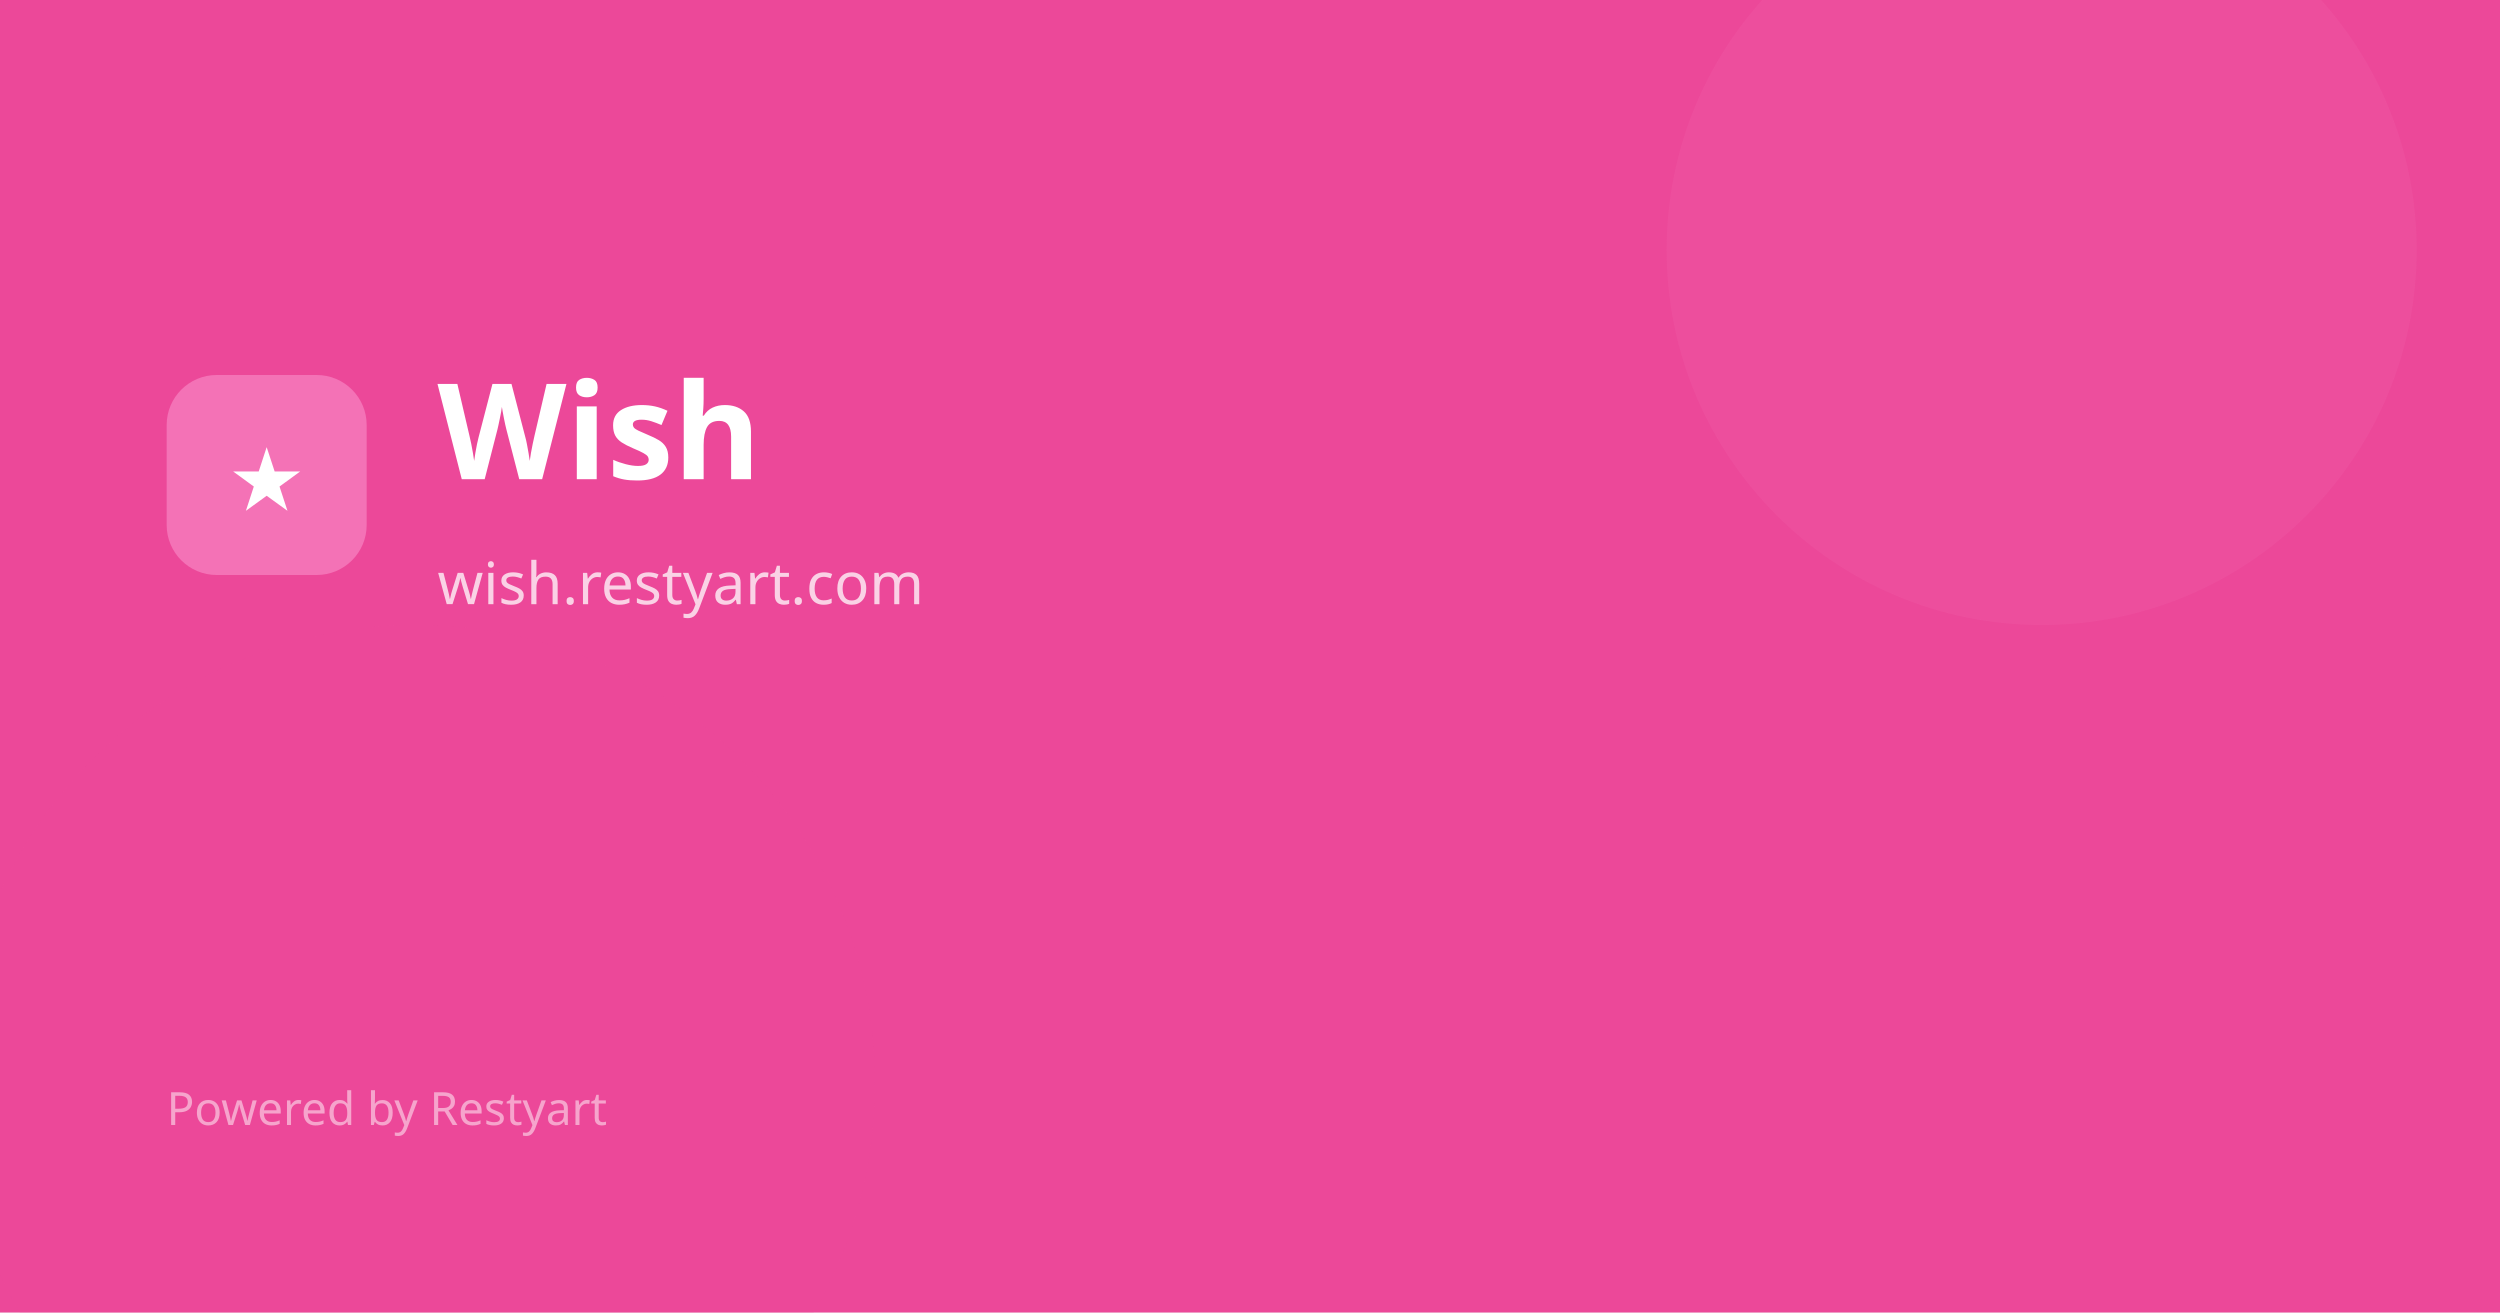
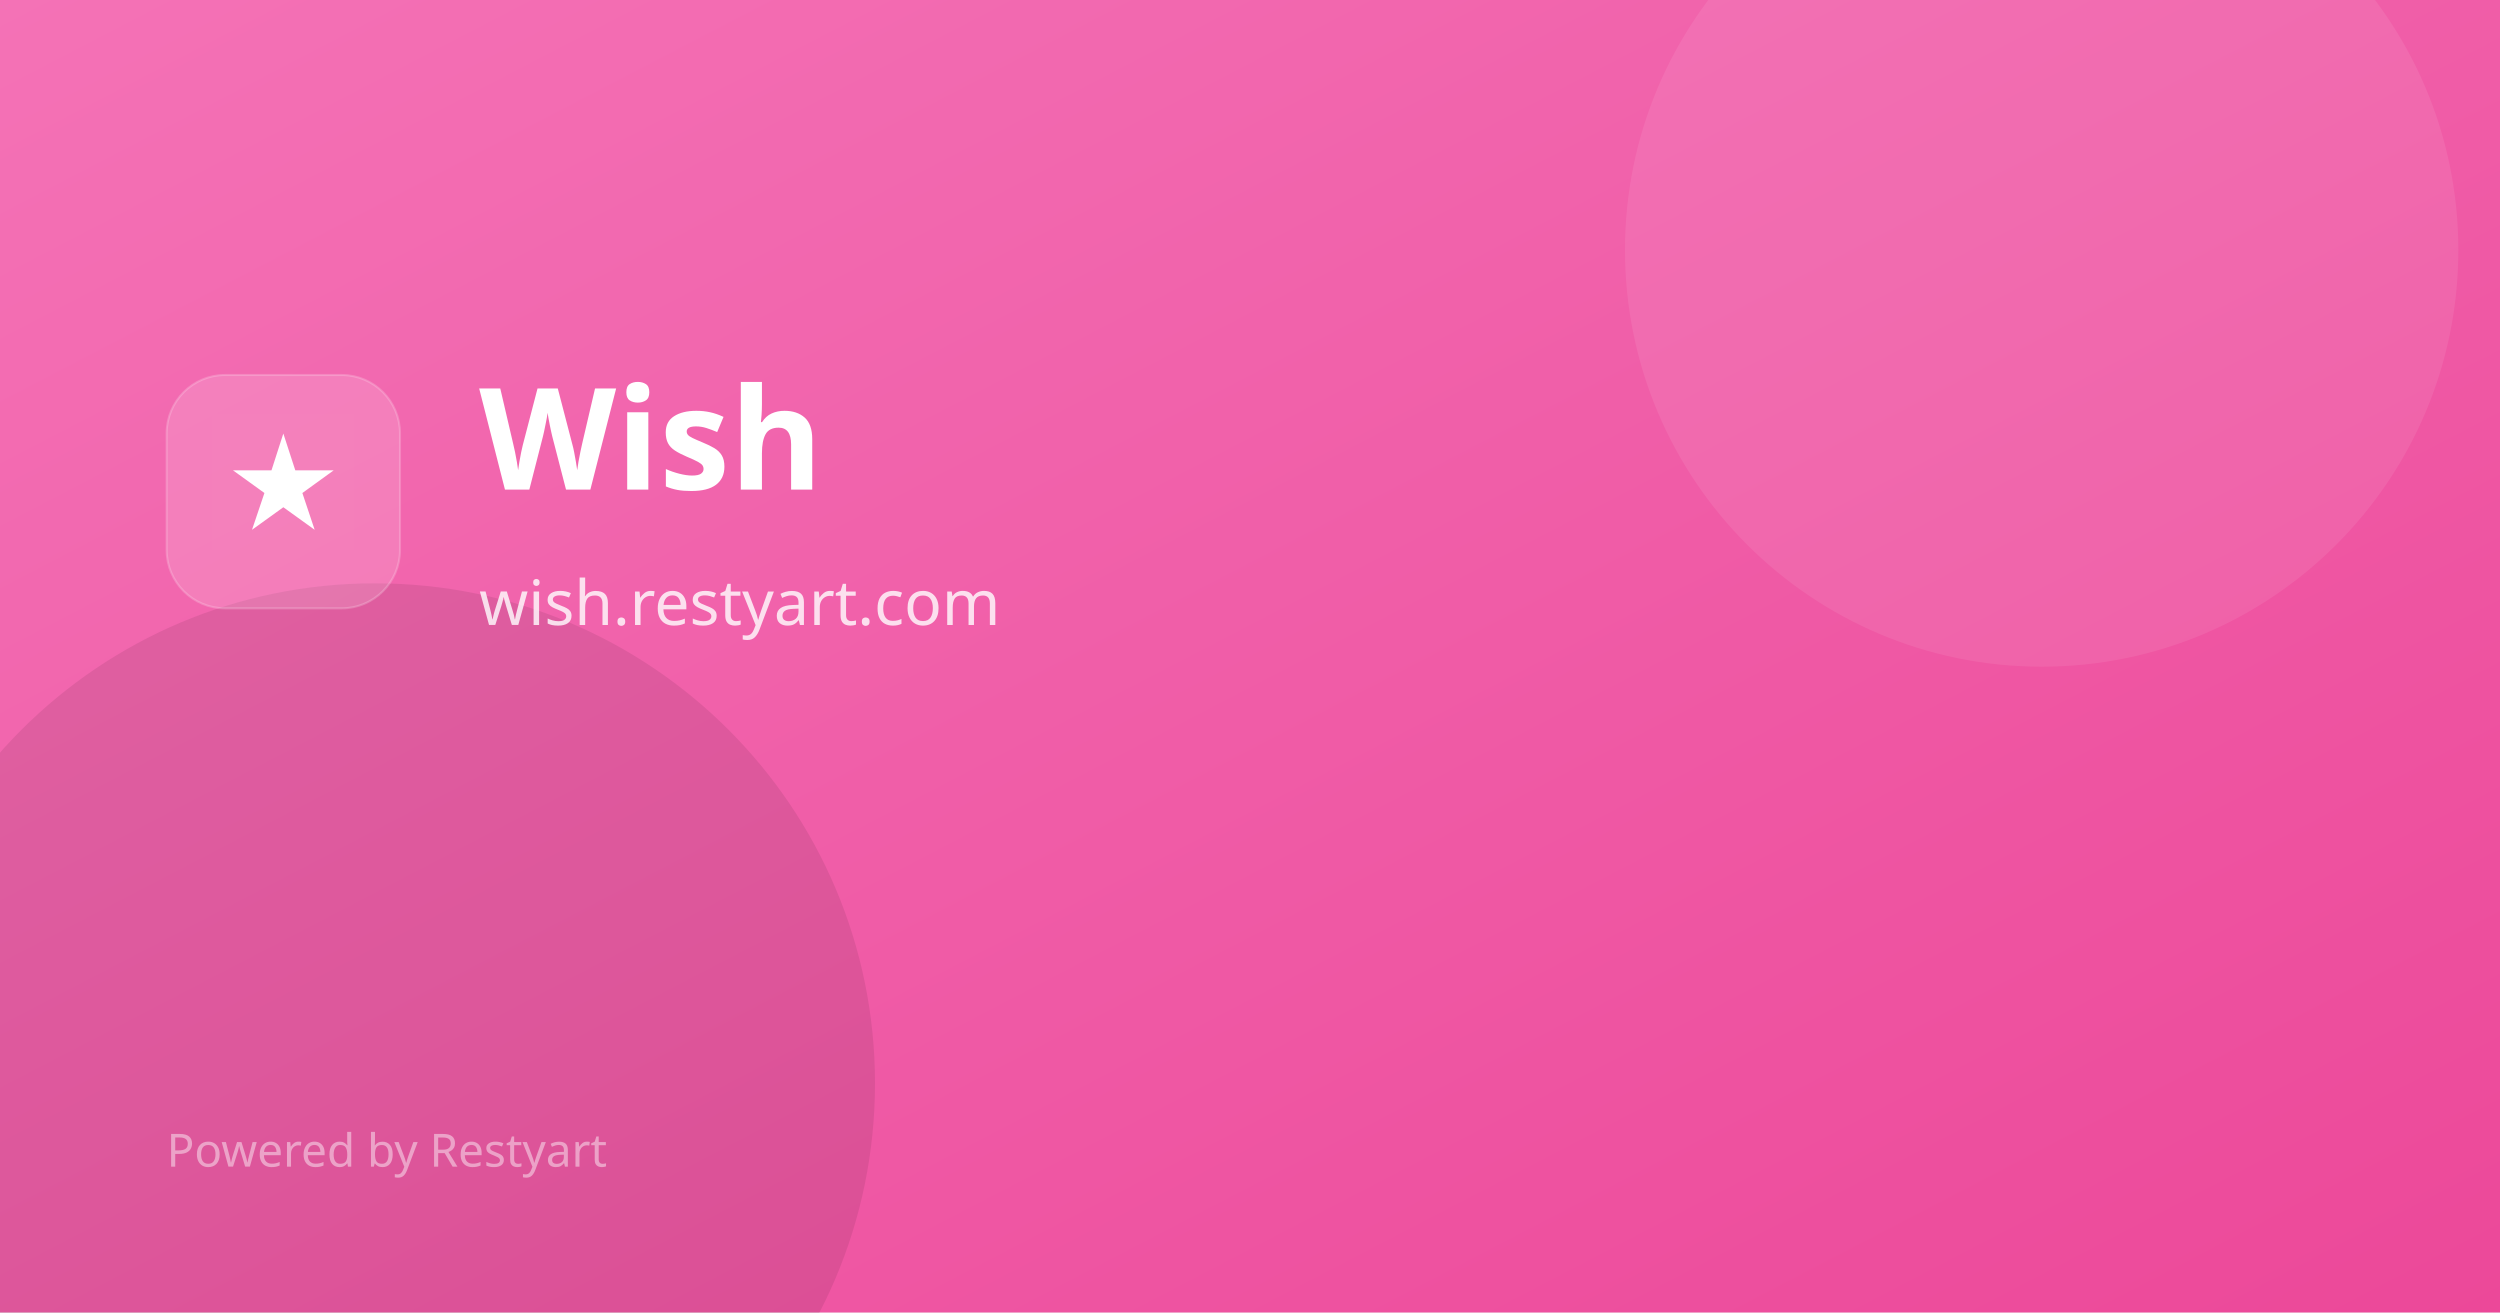
- <svg xmlns="http://www.w3.org/2000/svg" width="1200" height="630" viewBox="0 0 1200 630" fill="none">
+ <svg xmlns="http://www.w3.org/2000/svg" width="1200" height="630" viewBox="0 0 1200 630" fill="none" role="img" aria-label="Wish">
+   <defs>
+     <linearGradient id="bg" x1="0" y1="0" x2="1" y2="1">
+       <stop stop-color="#F472B6" />
+       <stop offset="1" stop-color="#EC4899" />
+     </linearGradient>
+     <filter id="glow" x="-20%" y="-20%" width="140%" height="140%">
+       <feGaussianBlur stdDeviation="18" result="blur" />
+       <feMerge>
+         <feMergeNode in="blur" />
+         <feMergeNode in="SourceGraphic" />
+       </feMerge>
+     </filter>
+   </defs>
  <rect width="1200" height="630" fill="url(#bg)" />
-   <circle cx="980" cy="120" r="180" fill="#F472B6" opacity="0.15" />
-   <circle cx="200" cy="520" r="220" fill="#EC4899" opacity="0.12" />
-   <rect x="80" y="180" width="96" height="96" rx="24" fill="#F472B6" />
-   <text x="128" y="245" text-anchor="middle" font-family="system-ui,sans-serif" font-size="42" font-weight="700" fill="#fff">★</text>
-   <text x="210" y="230" font-family="system-ui,sans-serif" font-size="64" font-weight="800" fill="#ffffff">Wish</text>
-   <text x="210" y="290" font-family="system-ui,sans-serif" font-size="28" fill="#ffffff" opacity="0.75">wish.restyart.com</text>
-   <text x="80" y="540" font-family="system-ui,sans-serif" font-size="22" fill="#ffffff" opacity="0.5">Powered by Restyart</text>
-   <defs>
-     <linearGradient id="bg" x1="0" y1="0" x2="1200" y2="630">
-       <stop stop-color="#EC4899" />
-       <stop offset="1" stop-color="#F472B6" />
-     </linearGradient>
-   </defs>
+   <circle cx="980" cy="120" r="200" fill="#ffffff" opacity="0.08" />
+   <circle cx="180" cy="520" r="240" fill="#000000" opacity="0.08" />
+   <rect x="80" y="180" width="112" height="112" rx="28" fill="#ffffff" fill-opacity="0.15" stroke="#ffffff" stroke-opacity="0.2" />
+   <g transform="translate(80,180) scale(3.5)" filter="url(#glow)">
+     <text x="16" y="21.12" text-anchor="middle" font-family="system-ui,-apple-system,sans-serif" font-size="16" font-weight="700" fill="#ffffff">★</text>
+   </g>
+   <text x="230" y="235" font-family="system-ui,sans-serif" font-size="68" font-weight="800" fill="#ffffff">Wish</text>
+   <text x="230" y="300" font-family="system-ui,sans-serif" font-size="30" fill="#ffffff" opacity="0.8">wish.restyart.com</text>
+   <text x="80" y="560" font-family="system-ui,sans-serif" font-size="22" fill="#ffffff" opacity="0.45">Powered by Restyart</text>
</svg>
